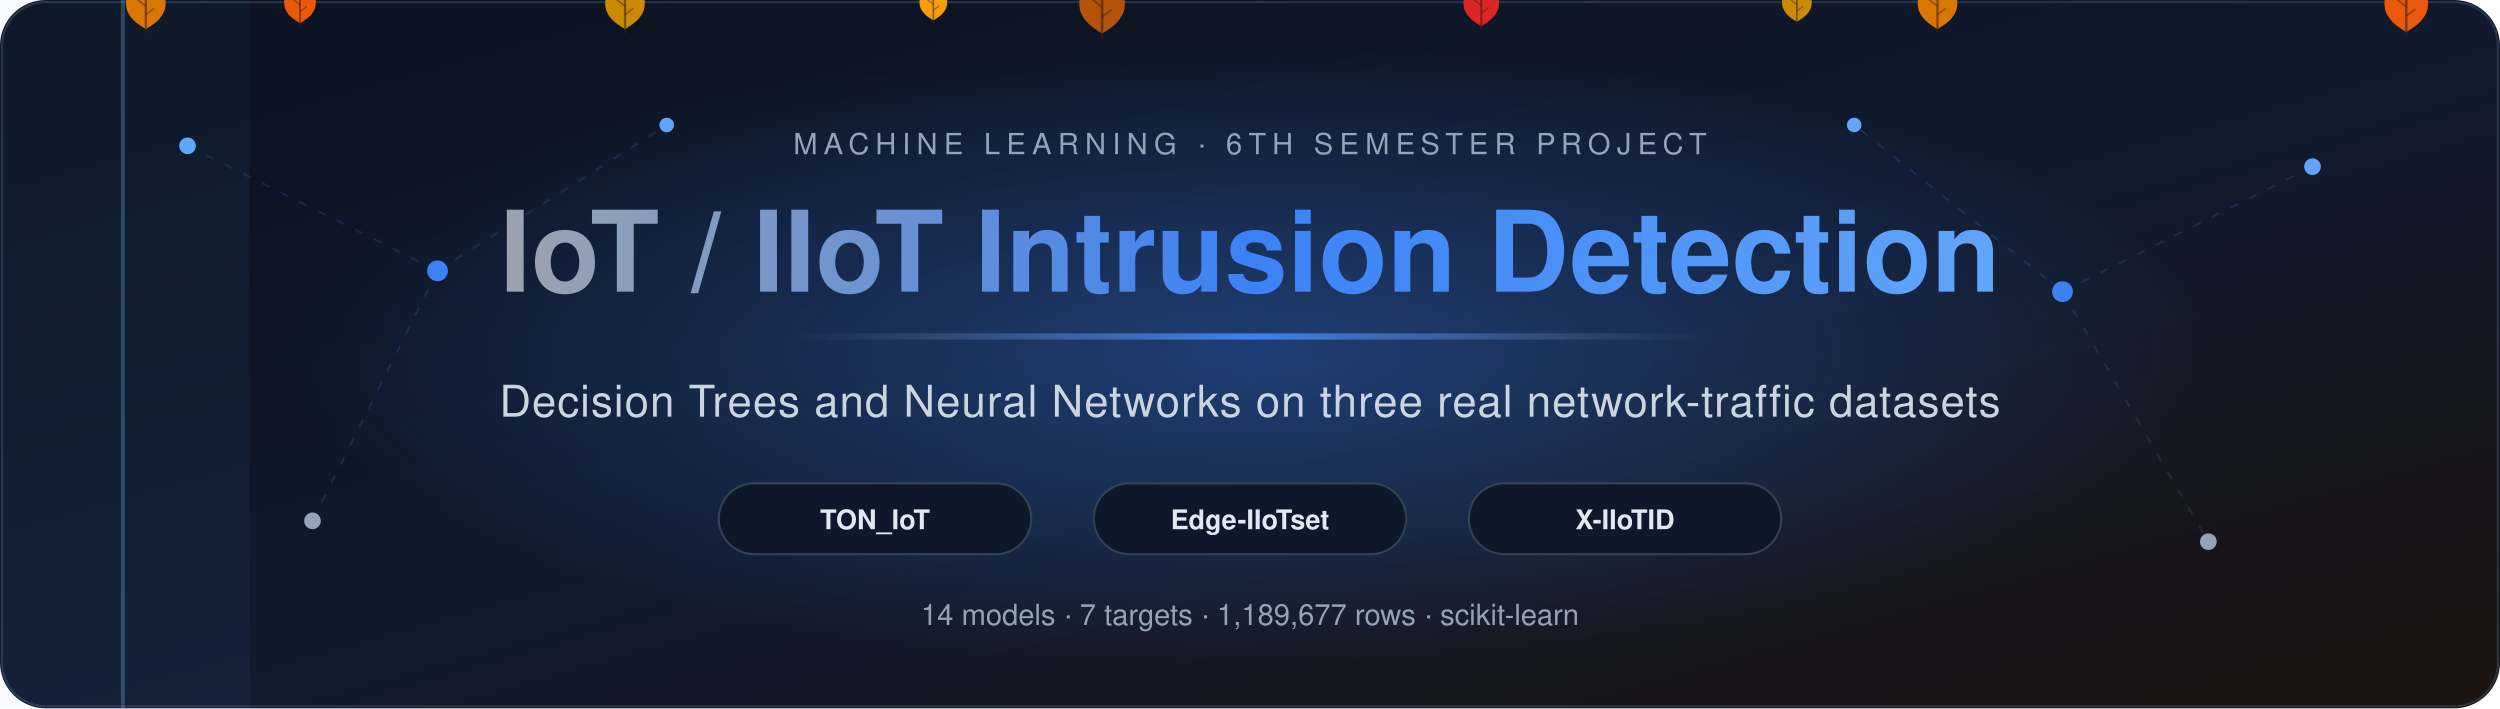
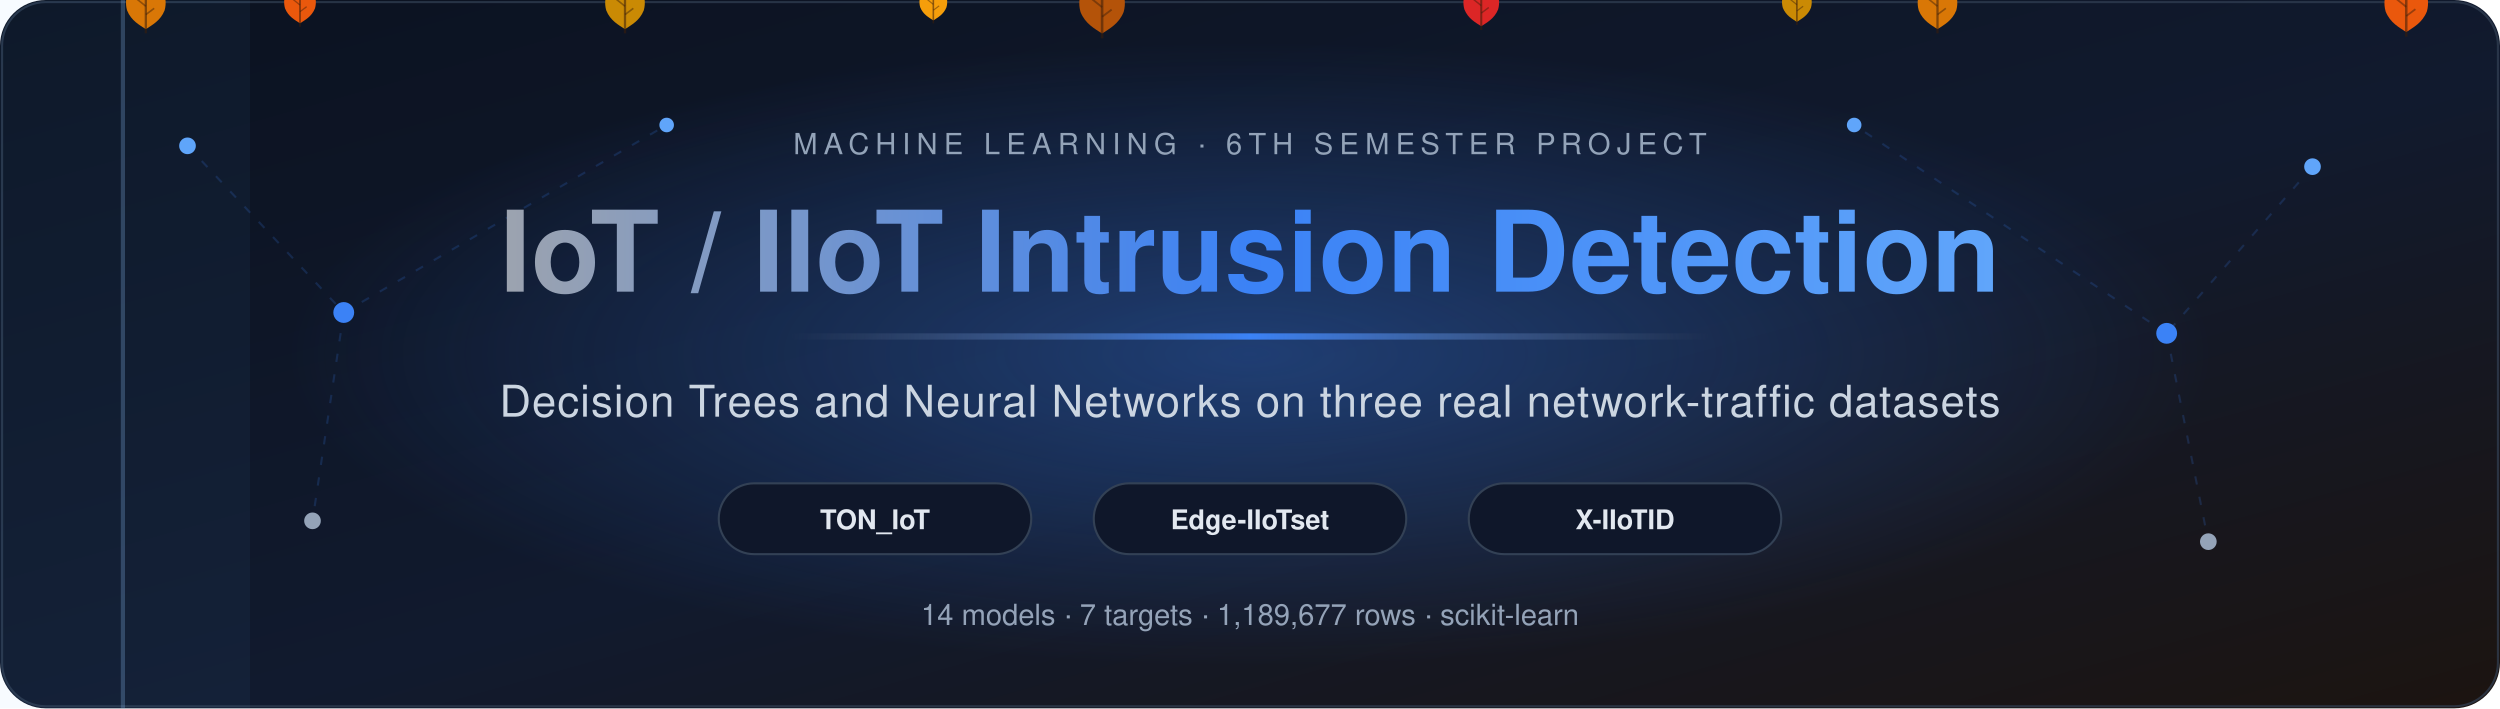
<svg xmlns="http://www.w3.org/2000/svg" xmlns:xlink="http://www.w3.org/1999/xlink" width="1200" height="340" viewBox="0 0 1200 340" role="img" aria-label="IoT and IIoT Intrusion Detection: Decision Trees and ANN on TON_IoT, Edge-IIoTset and X-IIoTID">
  <defs>
    <linearGradient id="bg" x1="0" y1="0" x2="1" y2="1">
      <stop offset="0" stop-color="#0b1220" />
      <stop offset="0.55" stop-color="#111a2e" />
      <stop offset="1" stop-color="#1c1410">
        <animate attributeName="stop-color" values="#1c1410;#0f1d33;#1c1410" dur="12s" repeatCount="indefinite" />
      </stop>
    </linearGradient>
    <linearGradient id="title" x1="0" y1="0" x2="1" y2="0">
      <stop offset="0" stop-color="#9ca3af">
        <animate attributeName="stop-color" values="#9ca3af;#3b82f6;#60a5fa;#f59e0b;#9ca3af" dur="9s" repeatCount="indefinite" />
      </stop>
      <stop offset="0.5" stop-color="#3b82f6">
        <animate attributeName="stop-color" values="#3b82f6;#60a5fa;#f59e0b;#9ca3af;#3b82f6" dur="9s" repeatCount="indefinite" />
      </stop>
      <stop offset="1" stop-color="#60a5fa">
        <animate attributeName="stop-color" values="#60a5fa;#f59e0b;#9ca3af;#3b82f6;#60a5fa" dur="9s" repeatCount="indefinite" />
      </stop>
    </linearGradient>
    <linearGradient id="bar" x1="0" y1="0" x2="1" y2="0">
      <stop offset="0" stop-color="#6b7280" stop-opacity="0" />
      <stop offset="0.5" stop-color="#3b82f6">
        <animate attributeName="stop-color" values="#6b7280;#3b82f6;#f59e0b;#6b7280" dur="6s" repeatCount="indefinite" />
      </stop>
      <stop offset="1" stop-color="#6b7280" stop-opacity="0" />
    </linearGradient>
    <radialGradient id="glow" cx="0.5" cy="0.5" r="0.5">
      <stop offset="0" stop-color="#3b82f6" stop-opacity="0.35" />
      <stop offset="1" stop-color="#3b82f6" stop-opacity="0" />
    </radialGradient>
    <g id="leaf">
      <path d="M0,-12 C7,-9 11,-2 9,5 C7,10 3,12 0,14 C-3,12 -7,10 -9,5 C-11,-2 -7,-9 0,-12 Z" />
      <path d="M0,-10 L0,16" stroke="#3a1d0a" stroke-width="1.1" stroke-opacity="0.55" fill="none" />
      <path d="M0,-2 L5,-6 M0,3 L-5,-1 M0,7 L4,4" stroke="#3a1d0a" stroke-width="0.8" stroke-opacity="0.45" fill="none" />
    </g>
    <style>
      .font { font-family: 'Segoe UI', 'Helvetica Neue', Helvetica, Arial, sans-serif; }
      .sub  { fill: #cbd5e1; font-size: 21px; letter-spacing: 0.5px; }
      .tag  { fill: #93a3b8; font-size: 14px; letter-spacing: 3px; }
      .chip { fill: #0f172a; stroke: #334155; stroke-width: 1; }
      .chipText { fill: #e2e8f0; font-size: 13px; font-weight: 600; }

      .fall  { animation: fall linear infinite; }
      .sway  { animation: sway ease-in-out infinite alternate; }
      .spin  { animation: spin linear infinite; transform-box: fill-box; transform-origin: center; }
      @keyframes fall { from { transform: translateY(-40px); } to { transform: translateY(390px); } }
      @keyframes sway { from { transform: translateX(-22px); } to { transform: translateX(22px); } }
      @keyframes spin { from { transform: rotate(0deg); } to { transform: rotate(360deg); } }

      .node { animation: pulse 3.2s ease-in-out infinite; }
      @keyframes pulse { 0%,100% { opacity: 0.25; } 50% { opacity: 0.95; } }
      .link { stroke: #3b82f6; stroke-opacity: 0.18; stroke-width: 1; stroke-dasharray: 4 6; animation: dash 6s linear infinite; }
      @keyframes dash { to { stroke-dashoffset: -100; } }

      .scan { animation: scan 7s ease-in-out infinite; }
      @keyframes scan { 0% { transform: translateX(-200px); opacity: 0; } 15% { opacity: 1; } 85% { opacity: 1; } 100% { transform: translateX(1400px); opacity: 0; } }

      .fadeUp { animation: fadeUp 1.4s ease-out both; }
      @keyframes fadeUp { from { opacity: 0; transform: translateY(14px); } to { opacity: 1; transform: translateY(0); } }
    </style>
  </defs>
  <rect width="1200" height="340" rx="22" fill="url(#bg)" />
  <rect x="1" y="1" width="1198" height="338" rx="21" fill="none" stroke="#334155" stroke-opacity="0.7" />
  <ellipse cx="600" cy="170" rx="460" ry="150" fill="url(#glow)" />
  <g>
-     <line class="link" x1="90" y1="70" x2="210" y2="130" />
-     <line class="link" x1="210" y1="130" x2="150" y2="250" />
-     <line class="link" x1="210" y1="130" x2="320" y2="60" />
-     <line class="link" x1="1110" y1="80" x2="990" y2="140" />
-     <line class="link" x1="990" y1="140" x2="1060" y2="260" />
-     <line class="link" x1="990" y1="140" x2="890" y2="60" />
+     <line class="link" x1="90" y1="70" x2="165" y2="150" />
+     <line class="link" x1="165" y1="150" x2="150" y2="250" />
+     <line class="link" x1="165" y1="150" x2="320" y2="60" />
+     <line class="link" x1="1110" y1="80" x2="1040" y2="160" />
+     <line class="link" x1="1040" y1="160" x2="1060" y2="260" />
+     <line class="link" x1="1040" y1="160" x2="890" y2="60" />
    <circle class="node" cx="90" cy="70" r="4" fill="#60a5fa" />
-     <circle class="node" cx="210" cy="130" r="5" fill="#3b82f6" style="animation-delay:0.6s" />
+     <circle class="node" cx="165" cy="150" r="5" fill="#3b82f6" style="animation-delay:0.6s" />
    <circle class="node" cx="150" cy="250" r="4" fill="#94a3b8" style="animation-delay:1.2s" />
    <circle class="node" cx="320" cy="60" r="3.5" fill="#60a5fa" style="animation-delay:1.8s" />
    <circle class="node" cx="1110" cy="80" r="4" fill="#60a5fa" style="animation-delay:0.3s" />
-     <circle class="node" cx="990" cy="140" r="5" fill="#3b82f6" style="animation-delay:0.9s" />
+     <circle class="node" cx="1040" cy="160" r="5" fill="#3b82f6" style="animation-delay:0.9s" />
    <circle class="node" cx="1060" cy="260" r="4" fill="#94a3b8" style="animation-delay:1.5s" />
    <circle class="node" cx="890" cy="60" r="3.5" fill="#60a5fa" style="animation-delay:2.1s" />
  </g>
  <g class="scan">
    <rect x="0" y="0" width="120" height="340" fill="#60a5fa" fill-opacity="0.05" />
    <rect x="58" y="0" width="2" height="340" fill="#93c5fd" fill-opacity="0.25" />
  </g>
  <g class="font" text-anchor="middle">
    <text class="tag fadeUp" x="600" y="74">MACHINE LEARNING · 6TH SEMESTER PROJECT</text>
    <text class="fadeUp" x="600" y="140" font-size="54" font-weight="800" fill="url(#title)" style="animation-delay:0.2s">IoT / IIoT Intrusion Detection</text>
    <rect class="fadeUp" x="380" y="160" width="440" height="3" rx="1.5" fill="url(#bar)" style="animation-delay:0.35s" />
    <text class="sub fadeUp" x="600" y="200" style="animation-delay:0.5s">Decision Trees and Neural Networks on three real network-traffic datasets</text>
  </g>
  <g class="font fadeUp" style="animation-delay:0.8s" text-anchor="middle">
    <rect class="chip" x="345" y="232" width="150" height="34" rx="17" />
    <text class="chipText" x="420" y="254">TON_IoT</text>
    <rect class="chip" x="525" y="232" width="150" height="34" rx="17" />
    <text class="chipText" x="600" y="254">Edge-IIoTset</text>
    <rect class="chip" x="705" y="232" width="150" height="34" rx="17" />
    <text class="chipText" x="780" y="254">X-IIoTID</text>
    <text x="600" y="300" font-size="14" fill="#94a3b8">14 models · 7 targets · 1,189,677 rows · scikit-learn</text>
  </g>
  <g class="fall" style="animation-duration:11s; animation-delay:-2s">
    <g class="sway" style="animation-duration:2.6s">
      <g class="spin" style="animation-duration:6s">
        <use xlink:href="#leaf" x="70" y="0" fill="#d97706" />
      </g>
    </g>
  </g>
  <g class="fall" style="animation-duration:14s; animation-delay:-7s">
    <g class="sway" style="animation-duration:3.1s">
      <g class="spin" style="animation-duration:8s">
        <use xlink:href="#leaf" x="180" y="0" fill="#ea580c" transform="scale(0.8)" />
      </g>
    </g>
  </g>
  <g class="fall" style="animation-duration:12s; animation-delay:-4s">
    <g class="sway" style="animation-duration:2.2s">
      <g class="spin" style="animation-duration:5s">
        <use xlink:href="#leaf" x="300" y="0" fill="#ca8a04" />
      </g>
    </g>
  </g>
  <g class="fall" style="animation-duration:16s; animation-delay:-10s">
    <g class="sway" style="animation-duration:3.6s">
      <g class="spin" style="animation-duration:9s">
        <use xlink:href="#leaf" x="460" y="0" fill="#b45309" transform="scale(1.15)" />
      </g>
    </g>
  </g>
  <g class="fall" style="animation-duration:13s; animation-delay:-1s">
    <g class="sway" style="animation-duration:2.8s">
      <g class="spin" style="animation-duration:7s">
        <use xlink:href="#leaf" x="640" y="0" fill="#f59e0b" transform="scale(0.7)" />
      </g>
    </g>
  </g>
  <g class="fall" style="animation-duration:15s; animation-delay:-8s">
    <g class="sway" style="animation-duration:3.3s">
      <g class="spin" style="animation-duration:6.5s">
        <use xlink:href="#leaf" x="790" y="0" fill="#dc2626" transform="scale(0.9)" />
      </g>
    </g>
  </g>
  <g class="fall" style="animation-duration:12.5s; animation-delay:-5s">
    <g class="sway" style="animation-duration:2.4s">
      <g class="spin" style="animation-duration:5.5s">
        <use xlink:href="#leaf" x="930" y="0" fill="#d97706" />
      </g>
    </g>
  </g>
  <g class="fall" style="animation-duration:17s; animation-delay:-12s">
    <g class="sway" style="animation-duration:3.8s">
      <g class="spin" style="animation-duration:10s">
        <use xlink:href="#leaf" x="1050" y="0" fill="#ea580c" transform="scale(1.1)" />
      </g>
    </g>
  </g>
  <g class="fall" style="animation-duration:13.5s; animation-delay:-3s">
    <g class="sway" style="animation-duration:2.9s">
      <g class="spin" style="animation-duration:7.5s">
        <use xlink:href="#leaf" x="1150" y="0" fill="#ca8a04" transform="scale(0.75)" />
      </g>
    </g>
  </g>
</svg>
